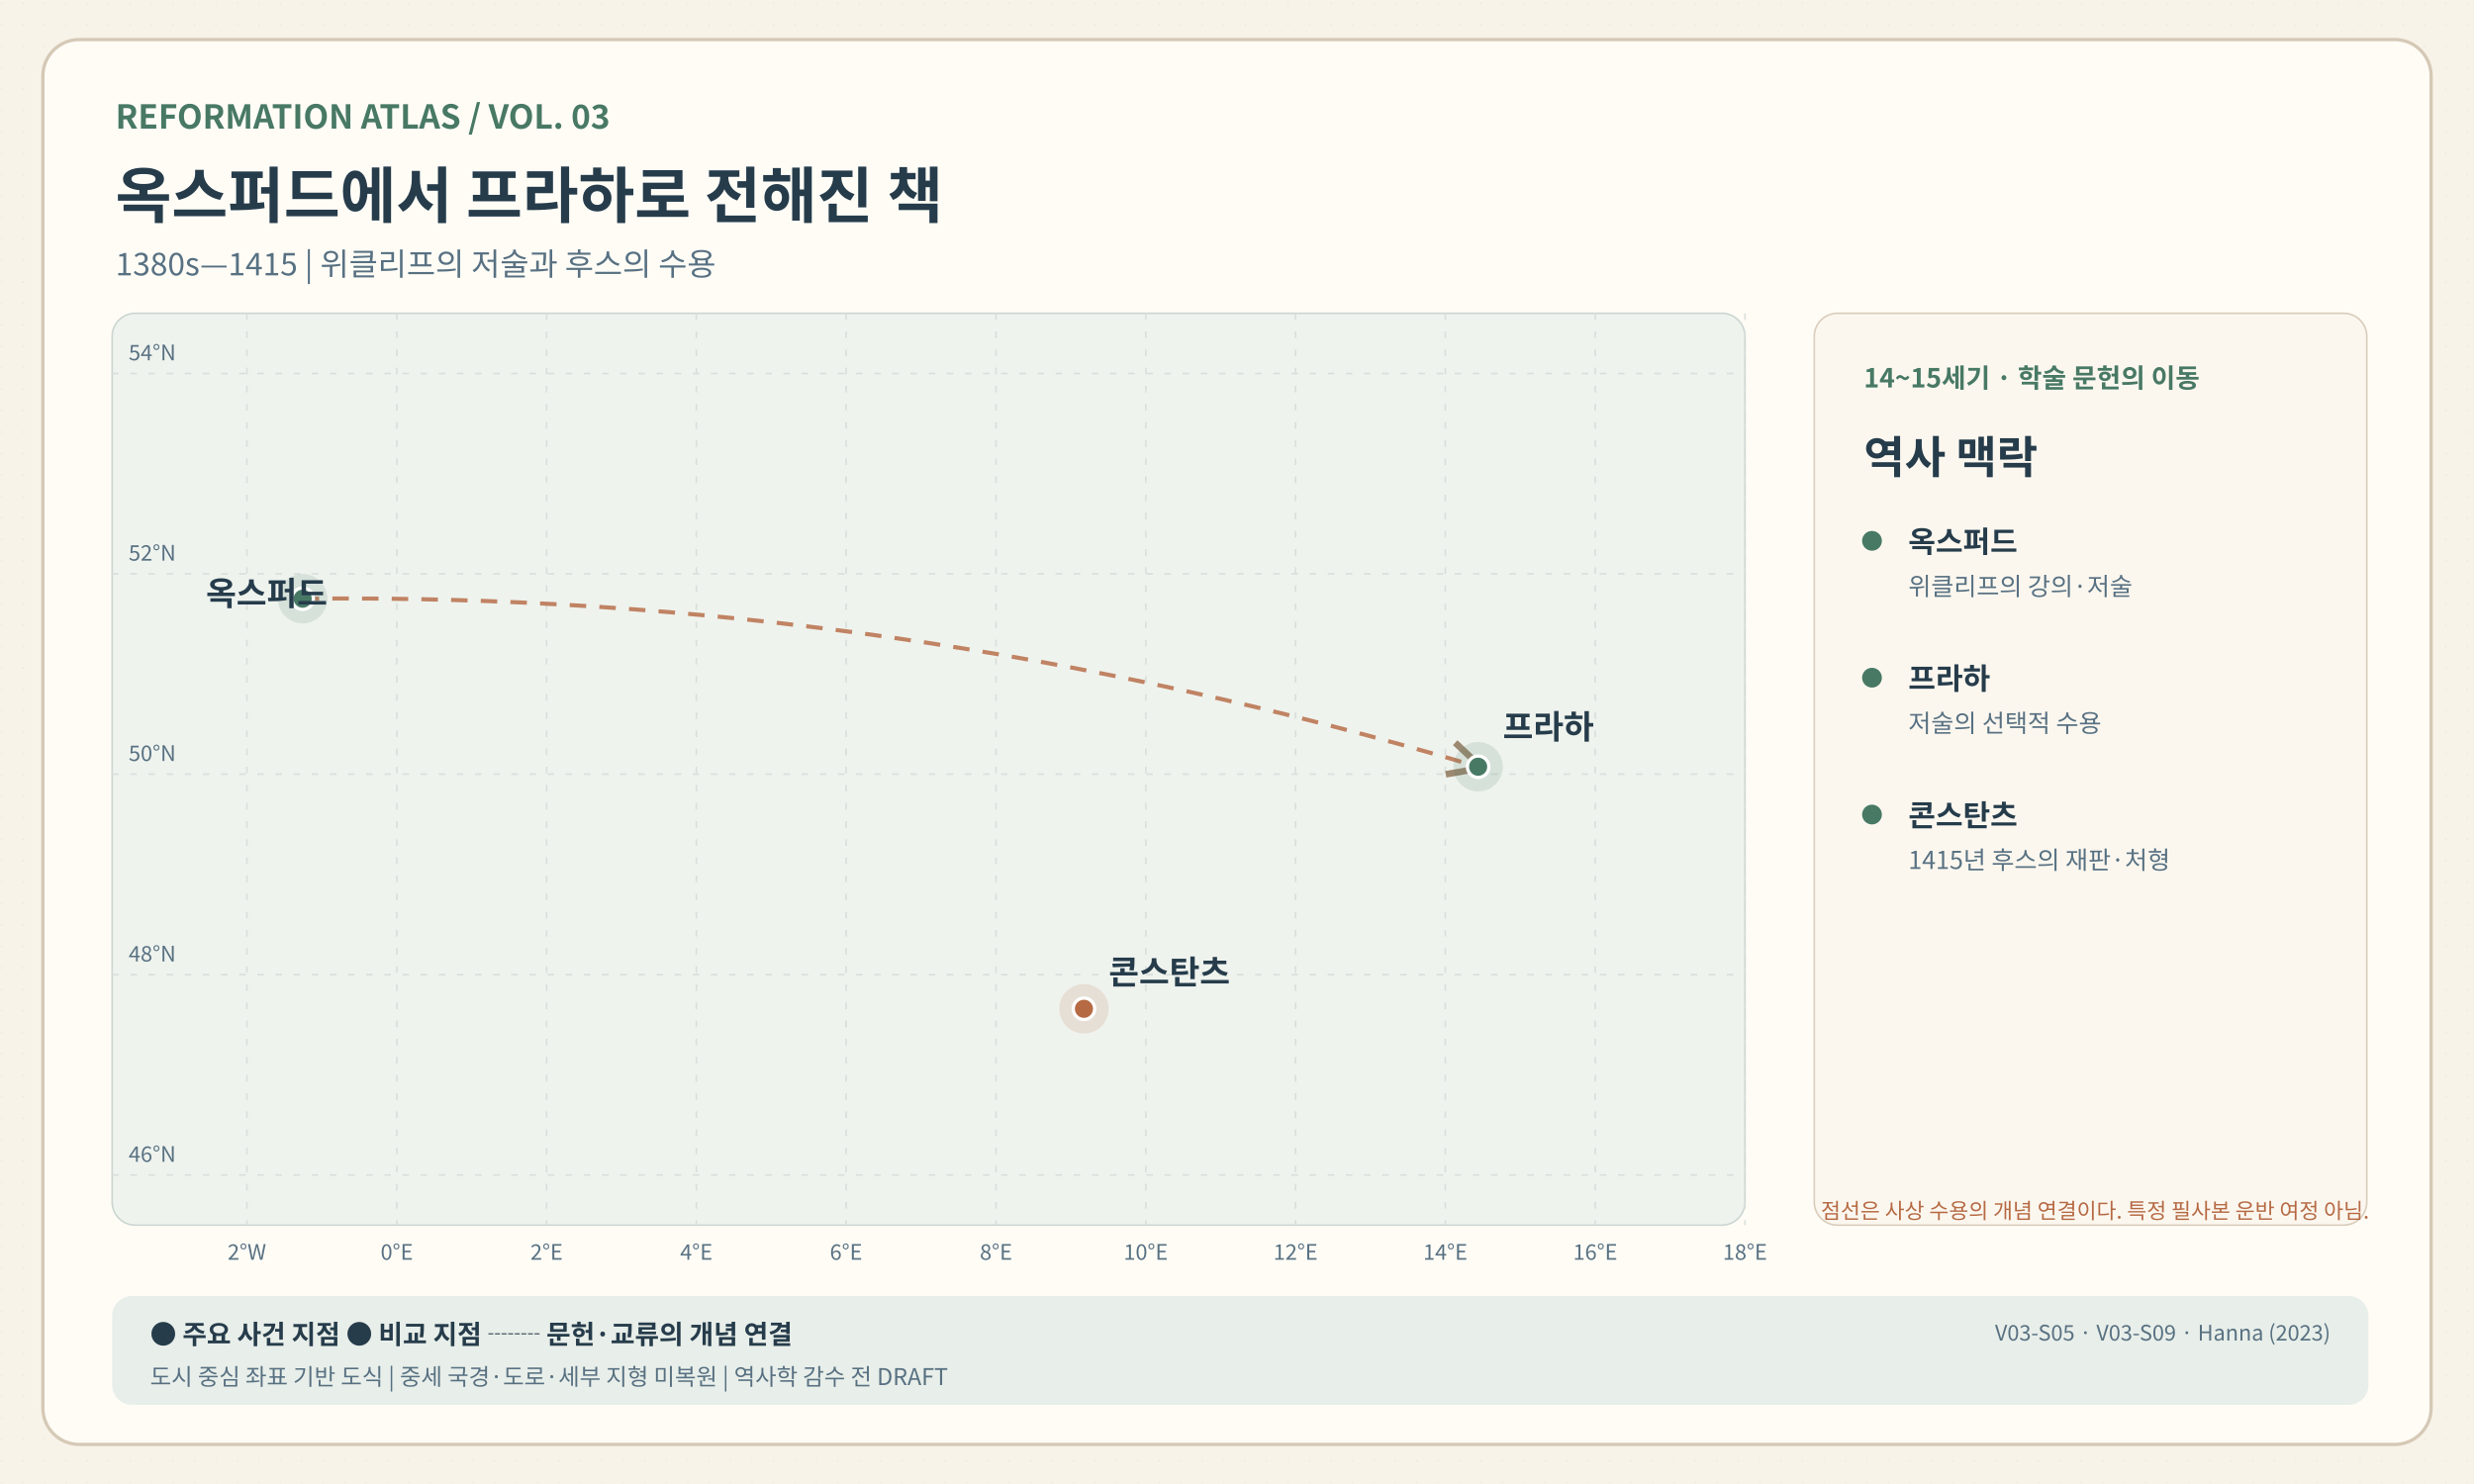
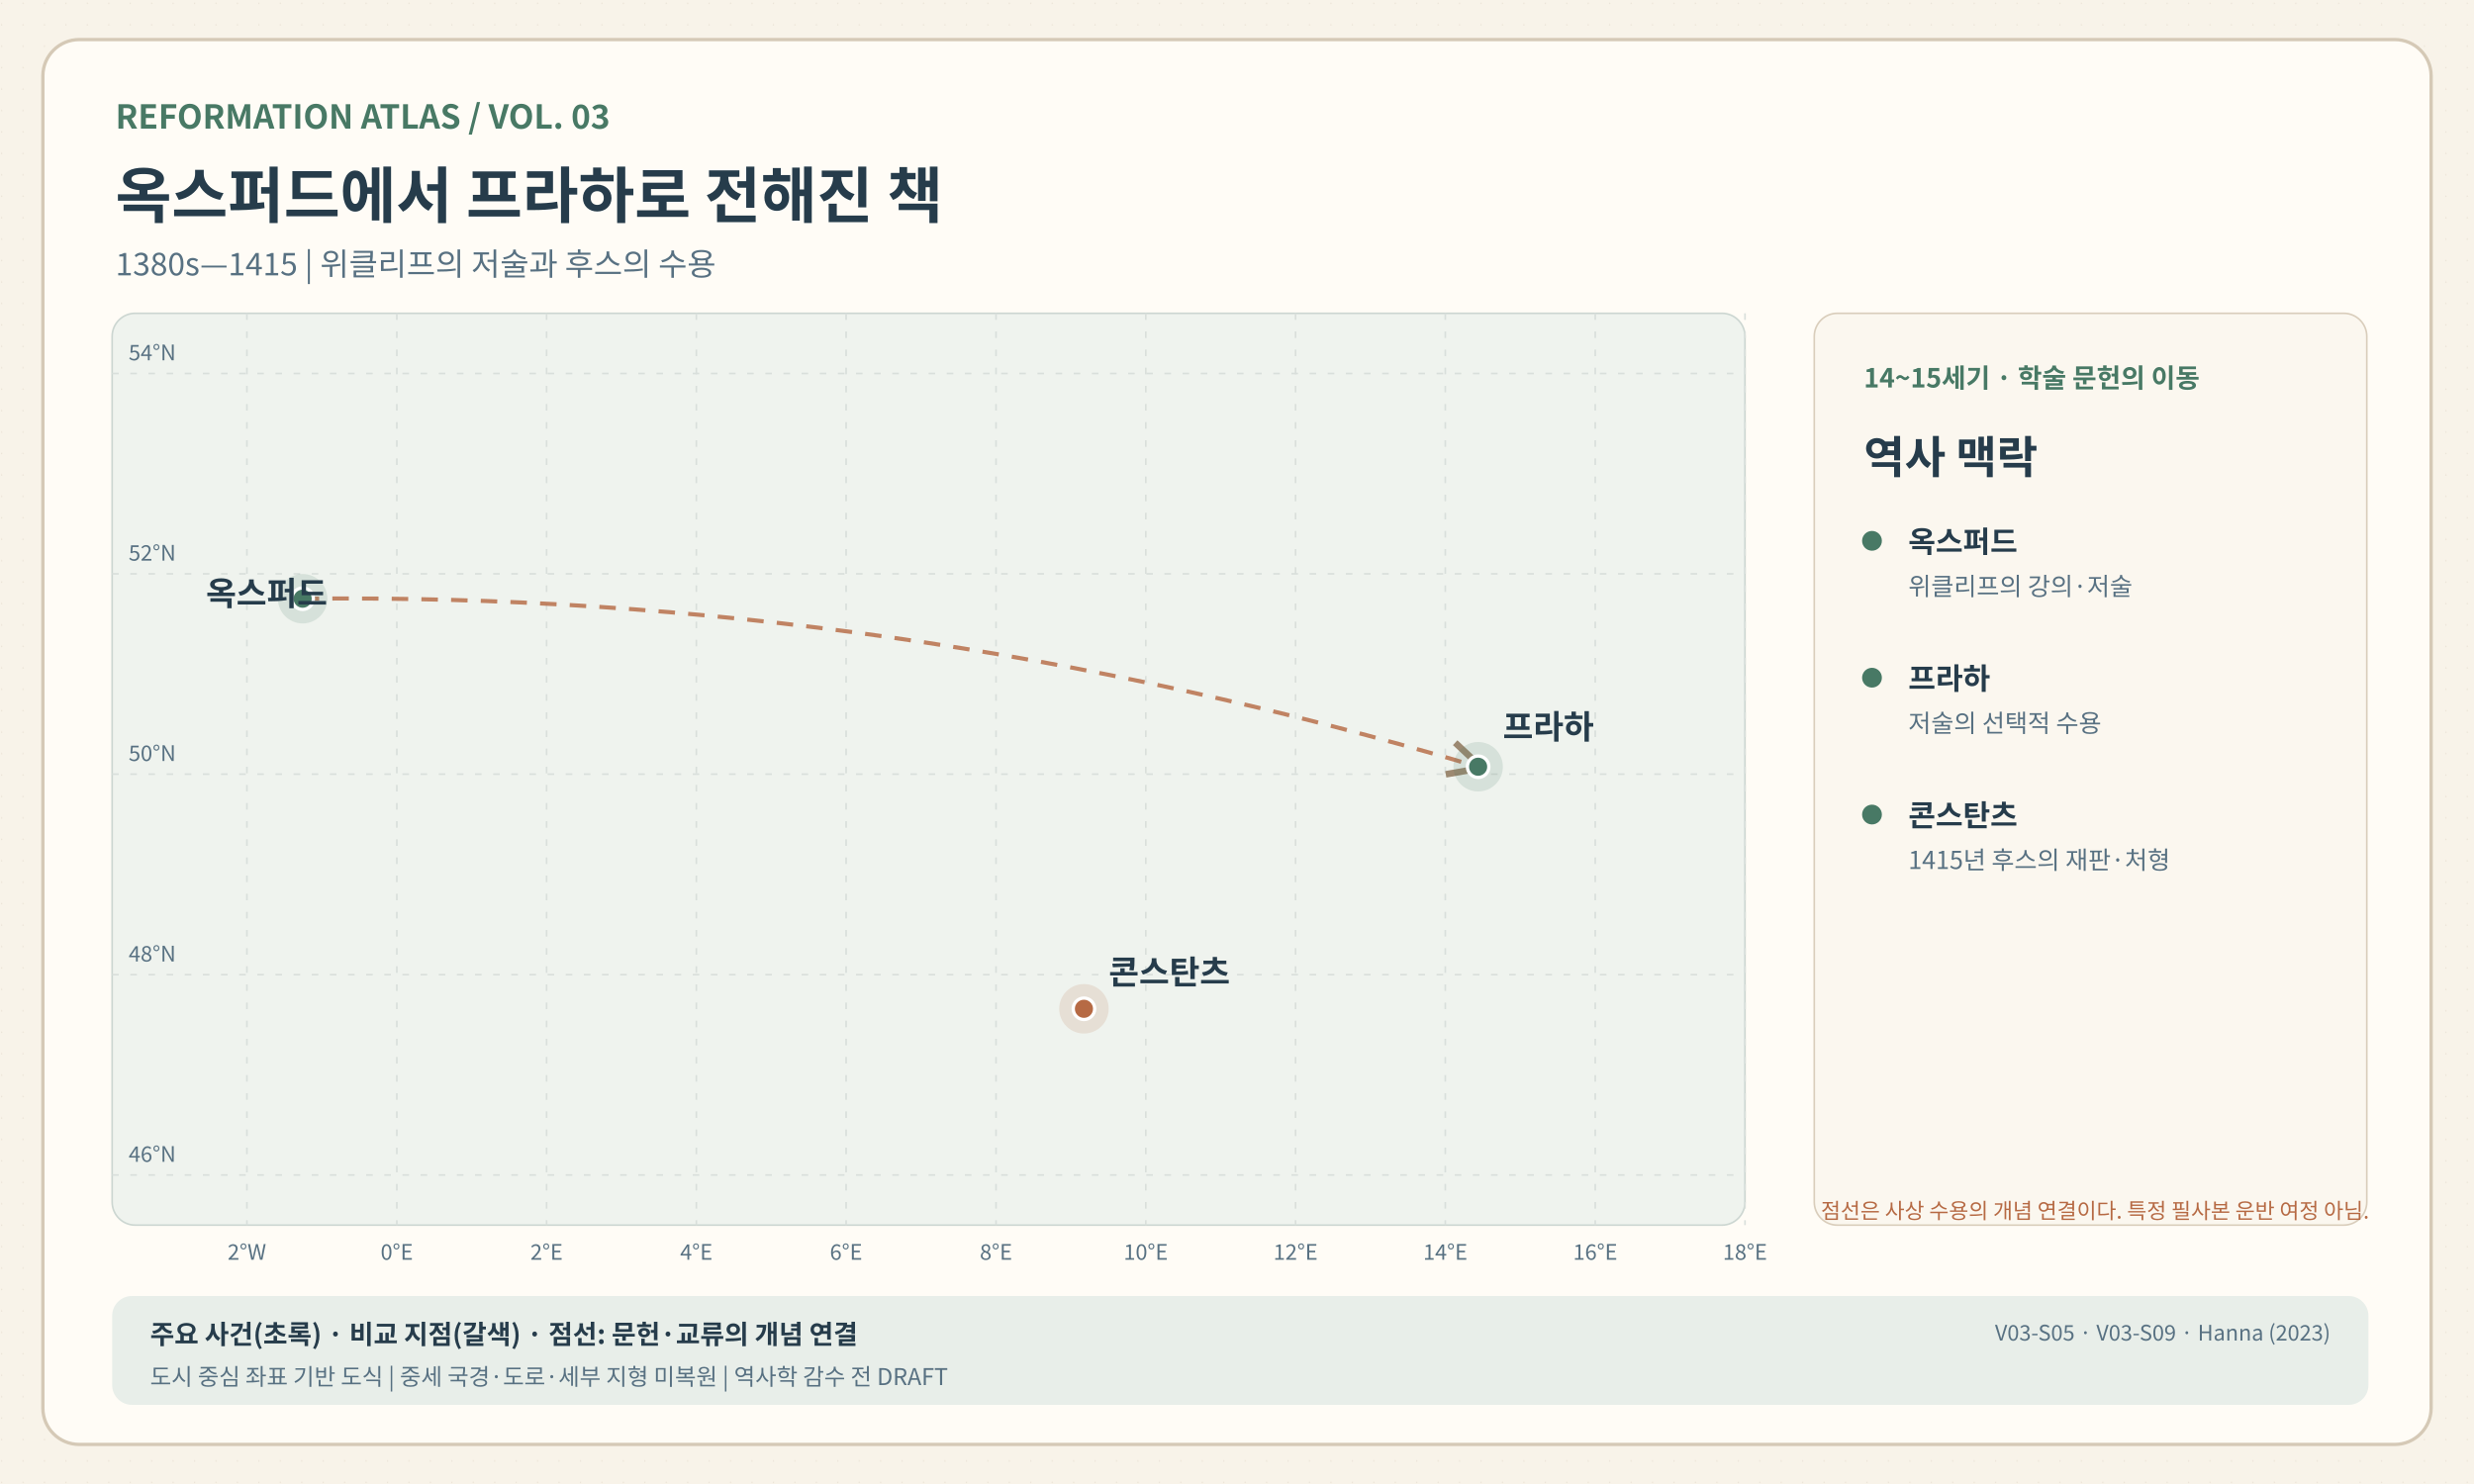
<svg xmlns="http://www.w3.org/2000/svg" viewBox="0 0 1500 900" width="1500" height="900" role="img" aria-label="옥스퍼드에서 프라하로 전해진 책">
  <defs>
    <pattern id="grain" patternUnits="userSpaceOnUse" width="13" height="13">
      <circle cx="1" cy="2" r=".42" fill="#BEAD96" opacity=".24" />
    </pattern>
    <marker id="arr" markerWidth="10" markerHeight="10" refX="8" refY="5" orient="auto">
      <path d="M1 1 L9 5 L1 9" fill="none" stroke="#8A7155" stroke-width="1.6" />
    </marker>
  </defs>
  <rect width="1500" height="900" fill="#F8F3E9" />
  <rect width="1500" height="900" fill="url(#grain)" />
  <rect x="26" y="24" width="1448" height="852" rx="22" fill="#FFFCF6" stroke="#D5C9B6" stroke-width="2" />
  <text x="70.0" y="78.0" font-family="NanumSquare,Noto Sans CJK KR,Arial,sans-serif" font-size="20" fill="#487965" font-weight="700" text-anchor="start">REFORMATION ATLAS   /   VOL. 03</text>
  <text x="70.0" y="132.0" font-family="NanumSquare,Noto Sans CJK KR,Arial,sans-serif" font-size="37" fill="#263C4B" font-weight="800" text-anchor="start">옥스퍼드에서 프라하로 전해진 책</text>
  <text x="70.0" y="167.0" font-family="NanumSquare,Noto Sans CJK KR,Arial,sans-serif" font-size="19" fill="#587182" font-weight="400" text-anchor="start">1380s—1415  |  위클리프의 저술과 후스의 수용</text>
  <rect x="68" y="190" width="990" height="553" rx="14" fill="#EFF3EE" stroke="#CCD6D1" />
  <path d="M149.7,190v553" stroke="#D9DFDB" stroke-dasharray="4 7" />
  <text x="149.7" y="764.0" font-family="NanumSquare,Noto Sans CJK KR,Arial,sans-serif" font-size="13" fill="#587182" font-weight="400" text-anchor="middle">2°W</text>
  <path d="M240.6,190v553" stroke="#D9DFDB" stroke-dasharray="4 7" />
  <text x="240.6" y="764.0" font-family="NanumSquare,Noto Sans CJK KR,Arial,sans-serif" font-size="13" fill="#587182" font-weight="400" text-anchor="middle">0°E</text>
  <path d="M331.4,190v553" stroke="#D9DFDB" stroke-dasharray="4 7" />
  <text x="331.4" y="764.0" font-family="NanumSquare,Noto Sans CJK KR,Arial,sans-serif" font-size="13" fill="#587182" font-weight="400" text-anchor="middle">2°E</text>
  <path d="M422.2,190v553" stroke="#D9DFDB" stroke-dasharray="4 7" />
  <text x="422.2" y="764.0" font-family="NanumSquare,Noto Sans CJK KR,Arial,sans-serif" font-size="13" fill="#587182" font-weight="400" text-anchor="middle">4°E</text>
  <path d="M513.0,190v553" stroke="#D9DFDB" stroke-dasharray="4 7" />
  <text x="513.0" y="764.0" font-family="NanumSquare,Noto Sans CJK KR,Arial,sans-serif" font-size="13" fill="#587182" font-weight="400" text-anchor="middle">6°E</text>
  <path d="M603.9,190v553" stroke="#D9DFDB" stroke-dasharray="4 7" />
  <text x="603.9" y="764.0" font-family="NanumSquare,Noto Sans CJK KR,Arial,sans-serif" font-size="13" fill="#587182" font-weight="400" text-anchor="middle">8°E</text>
  <path d="M694.7,190v553" stroke="#D9DFDB" stroke-dasharray="4 7" />
  <text x="694.7" y="764.0" font-family="NanumSquare,Noto Sans CJK KR,Arial,sans-serif" font-size="13" fill="#587182" font-weight="400" text-anchor="middle">10°E</text>
  <path d="M785.5,190v553" stroke="#D9DFDB" stroke-dasharray="4 7" />
  <text x="785.5" y="764.0" font-family="NanumSquare,Noto Sans CJK KR,Arial,sans-serif" font-size="13" fill="#587182" font-weight="400" text-anchor="middle">12°E</text>
  <path d="M876.3,190v553" stroke="#D9DFDB" stroke-dasharray="4 7" />
  <text x="876.3" y="764.0" font-family="NanumSquare,Noto Sans CJK KR,Arial,sans-serif" font-size="13" fill="#587182" font-weight="400" text-anchor="middle">14°E</text>
  <path d="M967.2,190v553" stroke="#D9DFDB" stroke-dasharray="4 7" />
  <text x="967.2" y="764.0" font-family="NanumSquare,Noto Sans CJK KR,Arial,sans-serif" font-size="13" fill="#587182" font-weight="400" text-anchor="middle">16°E</text>
  <path d="M1058.0,190v553" stroke="#D9DFDB" stroke-dasharray="4 7" />
  <text x="1058.0" y="764.0" font-family="NanumSquare,Noto Sans CJK KR,Arial,sans-serif" font-size="13" fill="#587182" font-weight="400" text-anchor="middle">18°E</text>
  <path d="M68,712.6h990" stroke="#D9DFDB" stroke-dasharray="4 7" />
  <text x="78.0" y="704.6" font-family="NanumSquare,Noto Sans CJK KR,Arial,sans-serif" font-size="13" fill="#587182" font-weight="400" text-anchor="start">46°N</text>
  <path d="M68,591.1h990" stroke="#D9DFDB" stroke-dasharray="4 7" />
  <text x="78.0" y="583.1" font-family="NanumSquare,Noto Sans CJK KR,Arial,sans-serif" font-size="13" fill="#587182" font-weight="400" text-anchor="start">48°N</text>
  <path d="M68,469.5h990" stroke="#D9DFDB" stroke-dasharray="4 7" />
  <text x="78.0" y="461.5" font-family="NanumSquare,Noto Sans CJK KR,Arial,sans-serif" font-size="13" fill="#587182" font-weight="400" text-anchor="start">50°N</text>
  <path d="M68,348.0h990" stroke="#D9DFDB" stroke-dasharray="4 7" />
  <text x="78.0" y="340.0" font-family="NanumSquare,Noto Sans CJK KR,Arial,sans-serif" font-size="13" fill="#587182" font-weight="400" text-anchor="start">52°N</text>
  <path d="M68,226.5h990" stroke="#D9DFDB" stroke-dasharray="4 7" />
  <text x="78.0" y="218.5" font-family="NanumSquare,Noto Sans CJK KR,Arial,sans-serif" font-size="13" fill="#587182" font-weight="400" text-anchor="start">54°N</text>
  <path d="M183.5,363.1 Q539.8,359.0 896.2,465.0" stroke="#B66A44" stroke-width="2.5" stroke-dasharray="10 8" fill="none" marker-end="url(#arr)" opacity=".82" />
  <circle cx="183.5" cy="363.1" r="15" fill="#487965" opacity=".15" />
  <circle cx="183.5" cy="363.1" r="6.5" fill="#487965" stroke="white" stroke-width="2" />
  <text x="198.5" y="367.1" font-family="NanumSquare,Noto Sans CJK KR,Arial,sans-serif" font-size="20" fill="#263C4B" font-weight="700" text-anchor="end">옥스퍼드</text>
  <circle cx="896.2" cy="465.0" r="15" fill="#487965" opacity=".15" />
  <circle cx="896.2" cy="465.0" r="6.5" fill="#487965" stroke="white" stroke-width="2" />
  <text x="911.2" y="448.0" font-family="NanumSquare,Noto Sans CJK KR,Arial,sans-serif" font-size="20" fill="#263C4B" font-weight="700" text-anchor="start">프라하</text>
  <circle cx="657.2" cy="611.8" r="15" fill="#B66A44" opacity=".15" />
  <circle cx="657.2" cy="611.8" r="6.5" fill="#B66A44" stroke="white" stroke-width="2" />
  <text x="672.2" y="596.8" font-family="NanumSquare,Noto Sans CJK KR,Arial,sans-serif" font-size="20" fill="#263C4B" font-weight="700" text-anchor="start">콘스탄츠</text>
  <rect x="1100" y="190" width="335" height="553" rx="14" fill="#FBF7EF" stroke="#D9CDBB" />
  <text x="1130.0" y="235.0" font-family="NanumSquare,Noto Sans CJK KR,Arial,sans-serif" font-size="16" fill="#487965" font-weight="700" text-anchor="start">14~15세기 · 학술 문헌의 이동</text>
  <text x="1130.0" y="287.0" font-family="NanumSquare,Noto Sans CJK KR,Arial,sans-serif" font-size="27" fill="#263C4B" font-weight="800" text-anchor="start">역사 맥락</text>
  <circle cx="1135" cy="328" r="6" fill="#487965" />
  <text x="1157.0" y="335.0" font-family="NanumSquare,Noto Sans CJK KR,Arial,sans-serif" font-size="18" fill="#263C4B" font-weight="700" text-anchor="start">옥스퍼드</text>
  <text x="1157.0" y="361.0" font-family="NanumSquare,Noto Sans CJK KR,Arial,sans-serif" font-size="15" fill="#587182" font-weight="400" text-anchor="start">위클리프의 강의·저술</text>
  <circle cx="1135" cy="411" r="6" fill="#487965" />
  <text x="1157.0" y="418.0" font-family="NanumSquare,Noto Sans CJK KR,Arial,sans-serif" font-size="18" fill="#263C4B" font-weight="700" text-anchor="start">프라하</text>
  <text x="1157.0" y="444.0" font-family="NanumSquare,Noto Sans CJK KR,Arial,sans-serif" font-size="15" fill="#587182" font-weight="400" text-anchor="start">저술의 선택적 수용</text>
  <circle cx="1135" cy="494" r="6" fill="#487965" />
  <text x="1157.0" y="501.0" font-family="NanumSquare,Noto Sans CJK KR,Arial,sans-serif" font-size="18" fill="#263C4B" font-weight="700" text-anchor="start">콘스탄츠</text>
  <text x="1157.0" y="527.0" font-family="NanumSquare,Noto Sans CJK KR,Arial,sans-serif" font-size="15" fill="#587182" font-weight="400" text-anchor="start">1415년 후스의 재판·처형</text>
  <rect x="68" y="786" width="1368" height="66" rx="12" fill="#E8EEE9" />
-   <text x="91.0" y="815.0" font-family="NanumSquare,Noto Sans CJK KR,Arial,sans-serif" font-size="16" fill="#263C4B" font-weight="650" text-anchor="start">● 주요 사건 지점   ● 비교 지점   ┈┈ 문헌·교류의 개념 연결</text>
+   <text x="91.0" y="815.0" font-family="NanumSquare,Noto Sans CJK KR,Arial,sans-serif" font-size="16" fill="#263C4B" font-weight="650" text-anchor="start">주요 사건(초록) · 비교 지점(갈색) · 점선: 문헌·교류의 개념 연결</text>
  <text x="91.0" y="840.0" font-family="NanumSquare,Noto Sans CJK KR,Arial,sans-serif" font-size="14" fill="#587182" font-weight="400" text-anchor="start">도시 중심 좌표 기반 도식 | 중세 국경·도로·세부 지형 미복원 | 역사학 감수 전 DRAFT</text>
  <text x="1413.0" y="813.0" font-family="NanumSquare,Noto Sans CJK KR,Arial,sans-serif" font-size="13" fill="#587182" font-weight="400" text-anchor="end">V03-S05 · V03-S09 · Hanna (2023)</text>
  <text x="1104.0" y="739.0" font-family="NanumSquare,Noto Sans CJK KR,Arial,sans-serif" font-size="13" fill="#B66A44" font-weight="400" text-anchor="start">점선은 사상 수용의 개념 연결이다. 특정 필사본 운반 여정 아님.</text>
</svg>
